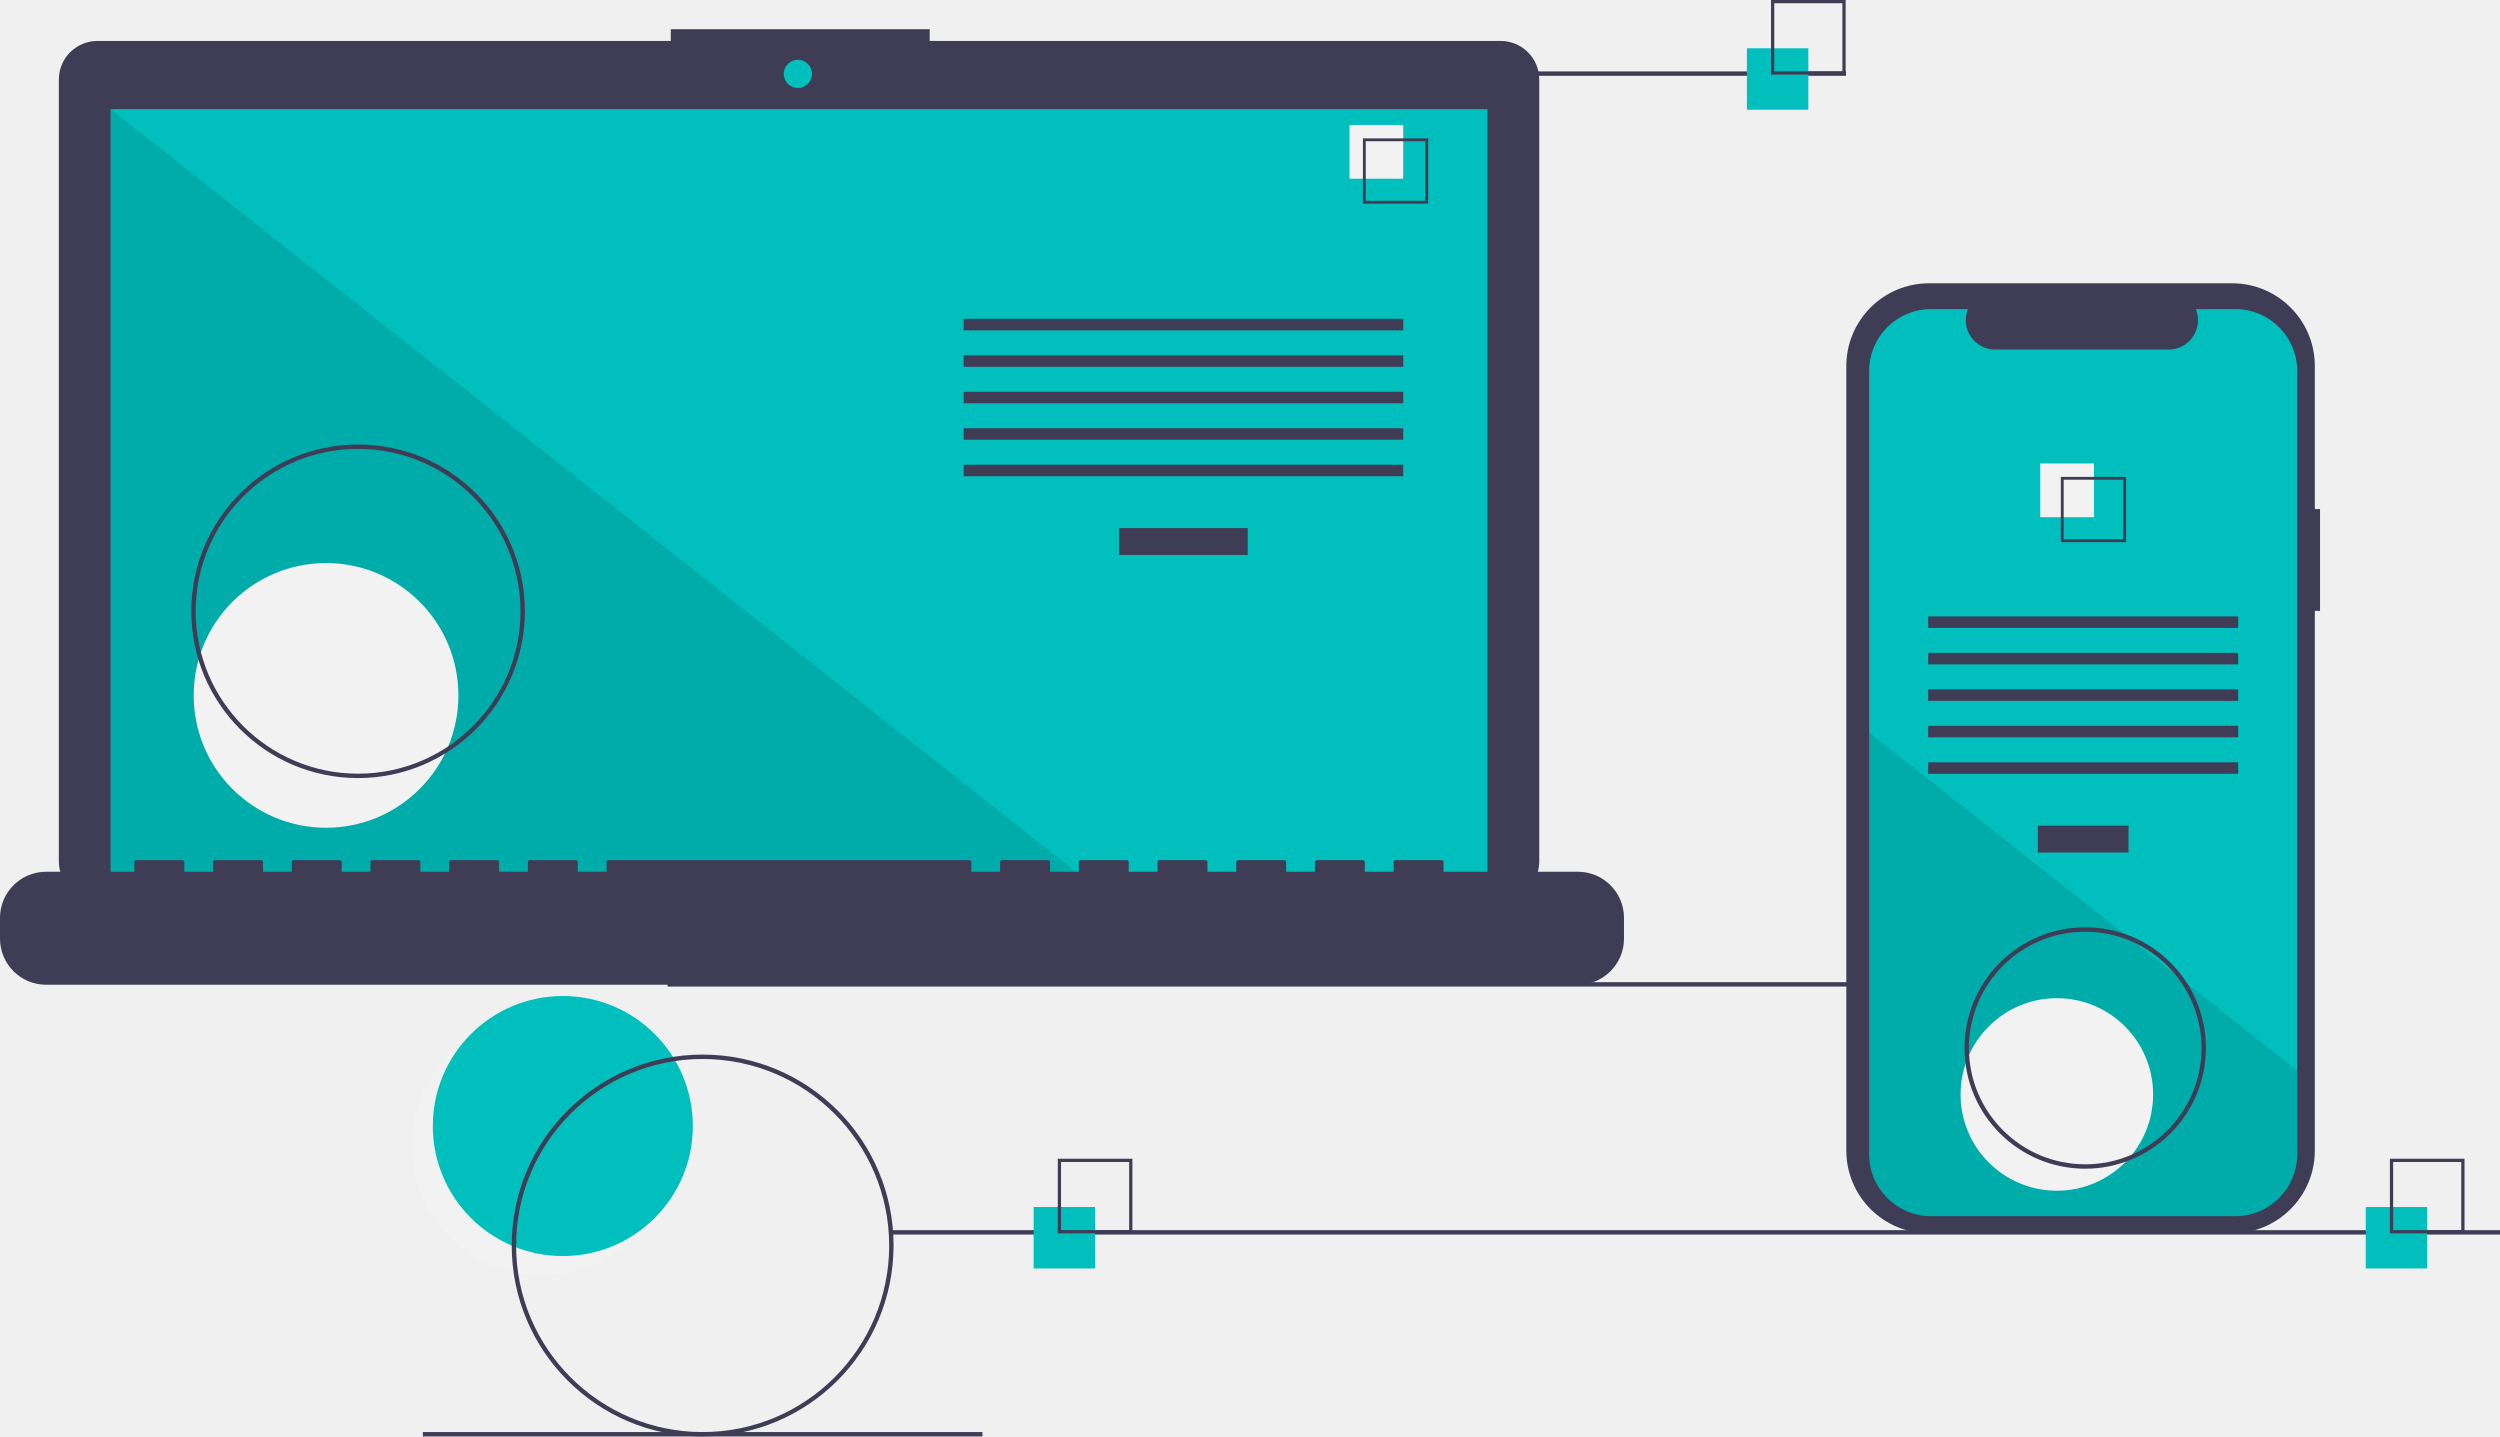
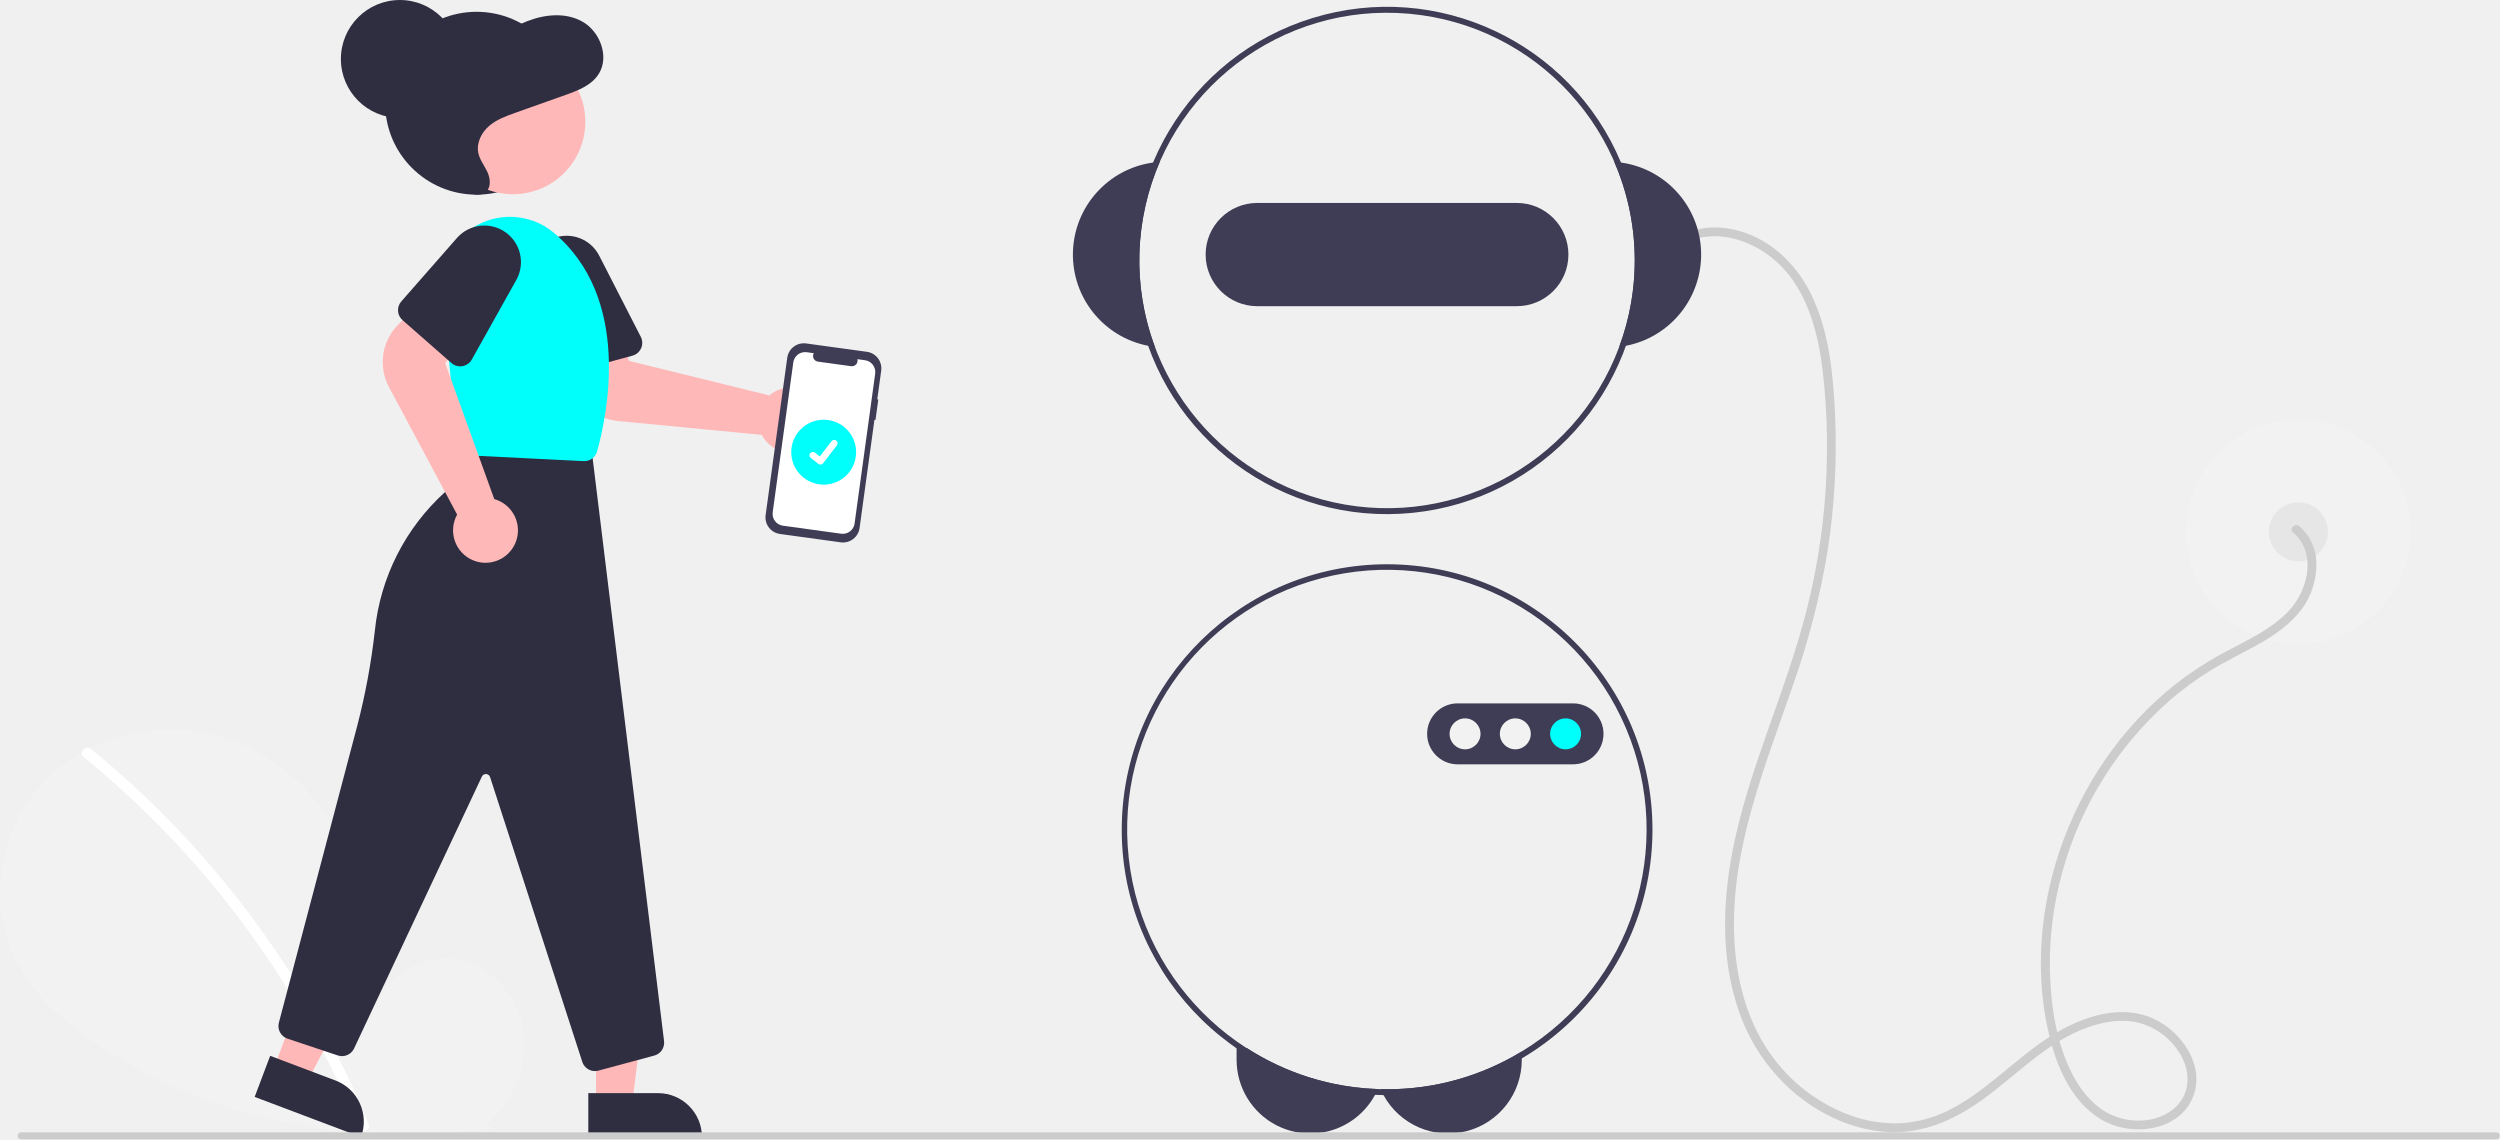
- <svg xmlns="http://www.w3.org/2000/svg" data-name="Layer 1" width="1139.171" height="654.543" viewBox="0 0 1139.171 654.543">
-   <circle cx="246.827" cy="521.765" r="59.243" fill="#f2f2f2" />
-   <circle cx="256.46" cy="513.095" r="59.243" fill="#00bfbc" />
-   <rect x="304.171" y="447.543" width="733" height="2" fill="#3f3d56" />
-   <path d="M714.207,141.381H454.038v-5.362h-117.971v5.362H74.825a17.599,17.599,0,0,0-17.599,17.599V515.231a17.599,17.599,0,0,0,17.599,17.599H714.207a17.599,17.599,0,0,0,17.599-17.599V158.979A17.599,17.599,0,0,0,714.207,141.381Z" transform="translate(-30.41456 -122.7284)" fill="#3f3d56" />
-   <rect x="50.406" y="49.754" width="627.391" height="353.913" fill="#00bfbc" />
-   <circle cx="363.565" cy="33.667" r="6.435" fill="#00bfbc" />
-   <polygon points="498.374 403.667 50.406 403.667 50.406 49.754 498.374 403.667" opacity="0.1" />
-   <circle cx="148.574" cy="316.876" r="60.307" fill="#f2f2f2" />
-   <rect x="509.953" y="240.622" width="58.605" height="12.246" fill="#3f3d56" />
-   <rect x="439.102" y="145.279" width="200.307" height="5.248" fill="#3f3d56" />
-   <rect x="439.102" y="161.898" width="200.307" height="5.248" fill="#3f3d56" />
-   <rect x="439.102" y="178.518" width="200.307" height="5.248" fill="#3f3d56" />
-   <rect x="439.102" y="195.137" width="200.307" height="5.248" fill="#3f3d56" />
-   <rect x="439.102" y="211.756" width="200.307" height="5.248" fill="#3f3d56" />
-   <rect x="614.917" y="56.934" width="24.492" height="24.492" fill="#f2f2f2" />
-   <path d="M681.195,215.525h-29.74v-29.74h29.74Zm-28.447-1.293h27.154V187.078H652.748Z" transform="translate(-30.41456 -122.7284)" fill="#3f3d56" />
-   <path d="M749.422,519.96H688.192v-4.412a.875.875,0,0,0-.875-.875h-20.993a.875.875,0,0,0-.875.875v4.412H652.329v-4.412a.875.875,0,0,0-.875-.875H630.462a.875.875,0,0,0-.875.875v4.412H616.467v-4.412a.875.875,0,0,0-.875-.875H594.599a.875.875,0,0,0-.875.875v4.412H580.604v-4.412a.875.875,0,0,0-.875-.875H558.736a.875.875,0,0,0-.875.875v4.412H544.741v-4.412a.875.875,0,0,0-.875-.875H522.873a.875.875,0,0,0-.875.875v4.412H508.878v-4.412a.875.875,0,0,0-.875-.875h-20.993a.875.875,0,0,0-.875.875v4.412H473.015v-4.412a.875.875,0,0,0-.875-.875H307.696a.875.875,0,0,0-.875.875v4.412H293.701v-4.412a.875.875,0,0,0-.875-.875H271.833a.875.875,0,0,0-.875.875v4.412H257.838v-4.412a.875.875,0,0,0-.875-.875h-20.993a.875.875,0,0,0-.875.875v4.412H221.975v-4.412a.875.875,0,0,0-.875-.875H200.107a.875.875,0,0,0-.875.875v4.412H186.112v-4.412a.875.875,0,0,0-.875-.875H164.244a.875.875,0,0,0-.875.875v4.412H150.249v-4.412a.875.875,0,0,0-.875-.875H128.381a.875.875,0,0,0-.875.875v4.412H114.386v-4.412a.875.875,0,0,0-.875-.875H92.519a.875.875,0,0,0-.875.875v4.412H51.407a20.993,20.993,0,0,0-20.993,20.993v9.492A20.993,20.993,0,0,0,51.407,571.438H749.422a20.993,20.993,0,0,0,20.993-20.993v-9.492A20.993,20.993,0,0,0,749.422,519.96Z" transform="translate(-30.41456 -122.7284)" fill="#3f3d56" />
-   <path d="M193.586,477.272a76,76,0,1,1,76-76A76.086,76.086,0,0,1,193.586,477.272Zm0-150a74,74,0,1,0,74,74A74.084,74.084,0,0,0,193.586,327.272Z" transform="translate(-30.41456 -122.7284)" fill="#3f3d56" />
-   <rect x="586.171" y="32.543" width="255" height="2" fill="#3f3d56" />
-   <rect x="406.171" y="560.543" width="733" height="2" fill="#3f3d56" />
-   <rect x="192.672" y="652.543" width="255" height="2" fill="#3f3d56" />
-   <rect x="471" y="550" width="28" height="28" fill="#00bfbc" />
-   <path d="M546.415,684.728h-34v-34h34Zm-32.522-1.478H544.936V652.207H513.893Z" transform="translate(-30.41456 -122.7284)" fill="#3f3d56" />
-   <rect x="796" y="22" width="28" height="28" fill="#00bfbc" />
-   <path d="M871.415,156.728h-34v-34h34Zm-32.522-1.478H869.936V124.207H838.893Z" transform="translate(-30.41456 -122.7284)" fill="#3f3d56" />
-   <rect x="1078" y="550" width="28" height="28" fill="#00bfbc" />
-   <path d="M1153.415,684.728h-34v-34h34Zm-32.522-1.478h31.043V652.207h-31.043Z" transform="translate(-30.41456 -122.7284)" fill="#3f3d56" />
-   <path d="M1087.586,354.687h-2.379V289.525a37.714,37.714,0,0,0-37.714-37.714H909.44A37.714,37.714,0,0,0,871.726,289.525V647.006A37.714,37.714,0,0,0,909.44,684.72h138.053a37.714,37.714,0,0,0,37.714-37.714V401.07h2.379Z" transform="translate(-30.41456 -122.7284)" fill="#3f3d56" />
-   <path d="M1077.176,291.742v356.96a28.165,28.165,0,0,1-28.16,28.17H910.296a28.165,28.165,0,0,1-28.16-28.17v-356.96a28.163,28.163,0,0,1,28.16-28.16h16.83a13.379,13.379,0,0,0,12.39,18.43h79.09a13.379,13.379,0,0,0,12.39-18.43h18.02A28.163,28.163,0,0,1,1077.176,291.742Z" transform="translate(-30.41456 -122.7284)" fill="#00bfbc" />
-   <rect x="928.58" y="376.218" width="41.324" height="12.246" fill="#3f3d56" />
-   <rect x="878.621" y="280.875" width="141.24" height="5.248" fill="#3f3d56" />
-   <rect x="878.621" y="297.494" width="141.24" height="5.248" fill="#3f3d56" />
-   <rect x="878.621" y="314.114" width="141.24" height="5.248" fill="#3f3d56" />
-   <rect x="878.621" y="330.733" width="141.24" height="5.248" fill="#3f3d56" />
-   <rect x="878.621" y="347.352" width="141.24" height="5.248" fill="#3f3d56" />
-   <rect x="929.684" y="211.179" width="24.492" height="24.492" fill="#f2f2f2" />
-   <path d="M969.474,340.032v29.74h29.74v-29.74Zm28.45,28.45h-27.16v-27.16h27.16Z" transform="translate(-30.41456 -122.7284)" fill="#3f3d56" />
-   <path d="M1077.176,610.582v38.12a28.165,28.165,0,0,1-28.16,28.17H910.296a28.165,28.165,0,0,1-28.16-28.17v-192.21l116.87,92.33,2,1.58,21.74,17.17,2.03,1.61Z" transform="translate(-30.41456 -122.7284)" opacity="0.1" />
-   <circle cx="937.241" cy="498.707" r="43.868" fill="#f2f2f2" />
-   <path d="M350.586,777.272a87,87,0,1,1,87-87A87.099,87.099,0,0,1,350.586,777.272Zm0-172a85,85,0,1,0,85,85A85.096,85.096,0,0,0,350.586,605.272Z" transform="translate(-30.41456 -122.7284)" fill="#3f3d56" />
-   <path d="M980.586,655.272a55,55,0,1,1,55-55A55.062,55.062,0,0,1,980.586,655.272Zm0-108a53,53,0,1,0,53,53A53.06,53.06,0,0,0,980.586,547.272Z" transform="translate(-30.41456 -122.7284)" fill="#3f3d56" />
+ <svg xmlns="http://www.w3.org/2000/svg" data-name="Layer 1" width="847.62" height="386.288" viewBox="0 0 847.62 386.288">
+   <circle cx="779.266" cy="180.31" r="38" fill="#f2f2f2" />
+   <circle cx="779.266" cy="180.31" r="10" fill="#e6e6e6" />
+   <path d="M953.629,437.379c4.212,3.436,5.496,8.853,4.712,14.082a24.452,24.452,0,0,1-8.394,14.681c-5.009,4.452-11.119,7.461-17.014,10.542a123.752,123.752,0,0,0-15.575,9.455c-18.961,13.781-33.285,33.403-41.483,55.3-8.184,21.86-10.38,46.672-4.161,69.327,3.077,11.209,9.302,23.303,20.898,27.521,9.244,3.362,21.864,1.196,26.571-8.33,5.056-10.234-1.998-21.737-11.084-26.818-11.778-6.586-25.847-1.773-36.441,4.893-11.663,7.339-21.039,17.871-33.215,24.448a41.739,41.739,0,0,1-17.844,5.205,44.69,44.69,0,0,1-16.909-2.612,57.273,57.273,0,0,1-27.662-21.471c-7.734-11.243-11.196-25.025-11.828-38.525-1.413-30.206,10.52-58.465,20.094-86.477a264.211,264.211,0,0,0,11.519-44.86,232.406,232.406,0,0,0,2.545-46.388c-.634-13.714-1.986-28.054-8.039-40.579-5.322-11.013-15.049-20.027-27.346-22.3a27.277,27.277,0,0,0-16.439,1.888c-1.754.8-.231,3.387,1.514,2.59,10.883-4.965,23.746-.134,31.784,7.882,9.386,9.361,12.833,23.184,14.364,35.939a225.589,225.589,0,0,1-7.968,89.993c-8.347,28.352-21.476,55.521-24.506,85.226-1.382,13.555-.672,27.567,3.66,40.565a63.359,63.359,0,0,0,20.078,29.566c8.842,7.148,19.72,12.019,31.171,12.561,12.854.609,24.127-5.122,34.1-12.745,10.681-8.165,20.509-18.239,33.447-22.817,5.899-2.087,12.617-3.061,18.673-1.052a23.43,23.43,0,0,1,12.452,10.012c2.63,4.374,3.601,9.842,1.2,14.541-2.257,4.418-6.662,6.973-11.431,7.847a22.18,22.18,0,0,1-14.724-2.502c-5.224-2.984-9.047-7.991-11.725-13.281-5.34-10.55-7.135-23.107-7.407-34.817a115.287,115.287,0,0,1,4.348-33.853,119.456,119.456,0,0,1,36.089-57.529,105.961,105.961,0,0,1,13.974-10.289c5.38-3.316,11.123-5.966,16.607-9.094,5.397-3.079,10.715-6.757,14.432-11.823a25.435,25.435,0,0,0,4.887-14.951,16.766,16.766,0,0,0-5.804-13.072c-1.484-1.211-3.619.9-2.121,2.121Z" transform="translate(-176.1901 -256.856)" fill="#ccc" />
+   <path d="M598.876,612.166a87.339,87.339,0,0,0,44.47,13.94,20.85,20.85,0,0,1-.95,1.96,25.067,25.067,0,0,1-7.6,8.55,24.969,24.969,0,0,1-39.34-20.42v-4.03Z" transform="translate(-176.1901 -256.856)" fill="#3f3d56" />
+   <path d="M692.146,613.346v2.85a24.961,24.961,0,0,1-46.88,11.95,20.848,20.848,0,0,1-.99-2.01c.73.02,1.45.03,2.18.03A87.467,87.467,0,0,0,692.146,613.346Z" transform="translate(-176.1901 -256.856)" fill="#3f3d56" />
+   <path d="M725.786,311.966c-.75-.11-1.51-.18-2.27-.23a83.981,83.981,0,0,1,1.67,62.71c.76-.09,1.51-.21,2.26-.35a31.502,31.502,0,0,0-1.66-62.13Z" transform="translate(-176.1901 -256.856)" fill="#3f3d56" />
+   <path d="M569.396,311.736c-.76.05-1.52.12-2.27.23a31.502,31.502,0,0,0-1.66,62.13c.75.14,1.5.26,2.26.35a83.981,83.981,0,0,1,1.67-62.71Z" transform="translate(-176.1901 -256.856)" fill="#3f3d56" />
+   <path d="M725.786,311.966a85.997,85.997,0,1,0,6.67,33.2A86.115,86.115,0,0,0,725.786,311.966Zm-.6,62.48a83.981,83.981,0,1,1,5.27-29.28A84.122,84.122,0,0,1,725.186,374.446Z" transform="translate(-176.1901 -256.856)" fill="#3f3d56" />
+   <path d="M690.456,325.666h-88a17.5,17.5,0,0,0,0,35h88a17.5,17.5,0,0,0,0-35Z" transform="translate(-176.1901 -256.856)" fill="#3f3d56" />
+   <path d="M646.456,448.166a89.997,89.997,0,0,0-4.06,179.9c.95.05,1.91.08,2.87.08.4.02.79.02,1.19.02a90,90,0,0,0,0-180Zm45.69,165.18a87.467,87.467,0,0,1-45.69,12.82c-.73,0-1.45-.01-2.18-.03q-.465,0-.93-.03a88.051,88.051,0,1,1,48.8-12.76Z" transform="translate(-176.1901 -256.856)" fill="#3f3d56" />
+   <path d="M709.623,515.999h-39.334a10.334,10.334,0,0,1,0-20.667h39.334a10.334,10.334,0,0,1,0,20.667Z" transform="translate(-176.1901 -256.856)" fill="#3f3d56" />
+   <circle cx="496.722" cy="248.81" r="5.244" fill="#f2f2f2" />
+   <circle cx="513.766" cy="248.81" r="5.244" fill="#f2f2f2" />
+   <circle cx="530.811" cy="248.81" r="5.244" fill="#00fffb" />
+   <path d="M340.816,638.554c8.993-7.599,14.455-19.602,13.022-31.288s-10.305-22.428-21.813-24.91-24.628,4.388-28.123,15.63c-1.924-21.674-4.141-44.257-15.664-62.715-10.434-16.713-28.507-28.672-48.093-30.811s-40.208,5.941-52.424,21.4-15.206,37.934-6.651,55.682c6.302,13.075,17.914,22.805,30.079,30.721,38.813,25.255,86.96,33.788,132.772,27.046Z" transform="translate(-176.1901 -256.856)" fill="#f2f2f2" />
+   <path d="M207.089,510.848a317.625,317.625,0,0,1,44.264,43.954,322.163,322.163,0,0,1,34.908,51.663,320.844,320.844,0,0,1,14.948,31.651c.898,2.2-2.675,3.158-3.562.982A315.276,315.276,0,0,0,268.839,584.593a317.26,317.26,0,0,0-38.636-47.729A316.501,316.501,0,0,0,204.477,513.46c-1.844-1.502.783-4.102,2.612-2.612Z" transform="translate(-176.1901 -256.856)" fill="#fff" />
+   <circle cx="161.576" cy="35" r="31" fill="#2f2e41" />
+   <path d="M453.384,405.367a10.778,10.778,0,0,1-2.149,2.373,11.002,11.002,0,0,1-16.227-2.498,10.24,10.24,0,0,1-.537-.938l-48.85-4.713a18.013,18.013,0,0,1-15.887-14.5l-2.773-14.617,19.064-2.966,3.421,11.709,47.628,11.699a10.49,10.49,0,0,1,1.17-.89,11.003,11.003,0,0,1,15.139,15.341Z" transform="translate(-176.1901 -256.856)" fill="#ffb8b8" />
+   <path d="M390.618,377.45l-21.296,5.753a4.505,4.505,0,0,1-5.518-3.171l-7.459-27.612a12.399,12.399,0,0,1,23.004-8.888l14.1,27.521A4.5,4.5,0,0,1,390.618,377.45Z" transform="translate(-176.1901 -256.856)" fill="#2f2e41" />
+   <polygon points="202.092 374.133 214.351 374.133 220.184 326.845 202.089 326.846 202.092 374.133" fill="#ffb8b8" />
+   <path d="M375.655,627.486h38.531a0,0,0,0,1,0,0v14.887a0,0,0,0,1,0,0H390.542a14.887,14.887,0,0,1-14.887-14.887v0A0,0,0,0,1,375.655,627.486Z" transform="translate(613.6792 1012.984) rotate(179.9974)" fill="#2f2e41" />
+   <polygon points="92.822 362.185 104.292 366.515 126.454 324.337 109.526 317.946 92.822 362.185" fill="#ffb8b8" />
+   <path d="M263.921,621.161h38.531a0,0,0,0,1,0,0v14.887a0,0,0,0,1,0,0H278.808a14.887,14.887,0,0,1-14.887-14.887v0A0,0,0,0,1,263.921,621.161Z" transform="translate(149.8827 1059.861) rotate(-159.3148)" fill="#2f2e41" />
+   <path d="M377.895,620.005a4.497,4.497,0,0,1-4.276-3.114L342.351,520.327a1.5,1.5,0,0,0-2.785-.177l-43.334,92.201a4.504,4.504,0,0,1-5.495,2.355L273.669,609.017a4.509,4.509,0,0,1-2.928-5.418l26.544-100.547a229.082,229.082,0,0,0,6.003-32.427,73.51,73.51,0,0,1,23.717-46.877,34.205,34.205,0,0,0,10.766-20.463l.072-.503,38.874,6.138,24.624,200.929a4.52,4.52,0,0,1-3.297,4.892l-18.974,5.108A4.48,4.48,0,0,1,377.895,620.005Z" transform="translate(-176.1901 -256.856)" fill="#2f2e41" />
+   <circle cx="173.891" cy="41.291" r="24.561" fill="#ffb8b8" />
+   <path d="M374.301,413.205c-.077,0-.154-.002-.231-.006L335.534,411.272a4.475,4.475,0,0,1-4.252-4.035l-5.264-51.328a23.172,23.172,0,0,1,29.324-24.67h0a22.474,22.474,0,0,1,8.246,4.242c27.108,22.262,18.367,62.598,15.043,74.43A4.482,4.482,0,0,1,374.301,413.205Z" transform="translate(-176.1901 -256.856)" fill="#00fffb" />
+   <path d="M340.776,447.67a10.778,10.778,0,0,1-3.166-.475,11.002,11.002,0,0,1-6.909-14.894,10.238,10.238,0,0,1,.483-.967l-23.135-43.281a18.013,18.013,0,0,1,3.272-21.259l10.634-10.405,13.03,14.229-7.853,9.334,16.642,46.134a10.492,10.492,0,0,1,1.389.481,11.003,11.003,0,0,1-4.387,21.102Z" transform="translate(-176.1901 -256.856)" fill="#ffb8b8" />
+   <path d="M329.252,379.95l-16.586-14.544a4.505,4.505,0,0,1-.417-6.35l18.857-21.505a12.399,12.399,0,0,1,20.142,14.229L336.145,378.764a4.5,4.5,0,0,1-6.894,1.186Z" transform="translate(-176.1901 -256.856)" fill="#2f2e41" />
+   <path d="M334.277,322.005c2.241.795,4.988,1.495,6.752-.153,1.722-1.609,1.408-4.551.394-6.718s-2.587-4.096-3.069-6.456c-.691-3.381,1.096-6.894,3.647-9.098s5.762-3.362,8.896-4.477l17.193-6.112c4.256-1.513,8.842-3.29,11.223-7.271,3.446-5.761.296-13.995-5.357-17.356s-12.792-2.735-18.891-.372c-3.373,1.307-6.582,3.109-10.07,4.029-6.884,1.816-14.712.187-20.761,4.068-5.266,3.379-7.709,10.273-7.531,16.724s2.553,12.595,5.058,18.494c1.491,3.51,3.083,7.06,5.607,9.852s6.173,4.745,9.817,4.231Z" transform="translate(-176.1901 -256.856)" fill="#2f2e41" />
+   <circle cx="135.576" cy="20" r="20" fill="#2f2e41" />
+   <path id="a5b0fbf6-85a2-48e8-ad40-c81376cd9893-1149" data-name="Path 22" d="M473.978,392.306l-.355-.049,1.337-9.723a5.68,5.68,0,0,0-4.854-6.401l-20.6-2.832a5.68,5.68,0,0,0-6.401,4.854l-7.332,53.34a5.68,5.68,0,0,0,4.854,6.401l20.6,2.832a5.68,5.68,0,0,0,6.401-4.854L472.672,399.178l.355.049Z" transform="translate(-176.1901 -256.856)" fill="#3f3d56" />
+   <path id="a5d1dbd7-b3f0-4599-af89-34309e57a462-1150" data-name="Path 23" d="M469.459,378.986l-2.565-.353a1.922,1.922,0,0,1-2.124,2.381l-11.256-1.547a1.922,1.922,0,0,1-1.403-2.866l-2.395-.329a4.046,4.046,0,0,0-4.56,3.458L438.172,430.534a4.046,4.046,0,0,0,3.458,4.56l19.743,2.714a4.046,4.046,0,0,0,4.56-3.458h0l6.984-50.804a4.046,4.046,0,0,0-3.458-4.559Z" transform="translate(-176.1901 -256.856)" fill="#fff" />
+   <circle cx="279.266" cy="153.31" r="11" fill="#00fffb" />
+   <path d="M454.366,414.362a1.141,1.141,0,0,1-.686-.228l-.012-.009-2.585-1.979a1.148,1.148,0,1,1,1.397-1.823l1.674,1.284,3.957-5.16a1.148,1.148,0,0,1,1.61-.213l-.025.033.025-.033a1.15,1.15,0,0,1,.213,1.61l-4.654,6.07A1.149,1.149,0,0,1,454.366,414.362Z" transform="translate(-176.1901 -256.856)" fill="#fff" />
+   <path d="M1022.619,643.144h-839.294a1.191,1.191,0,0,1,0-2.381h839.294a1.191,1.191,0,0,1,0,2.381Z" transform="translate(-176.1901 -256.856)" fill="#ccc" />
</svg>
